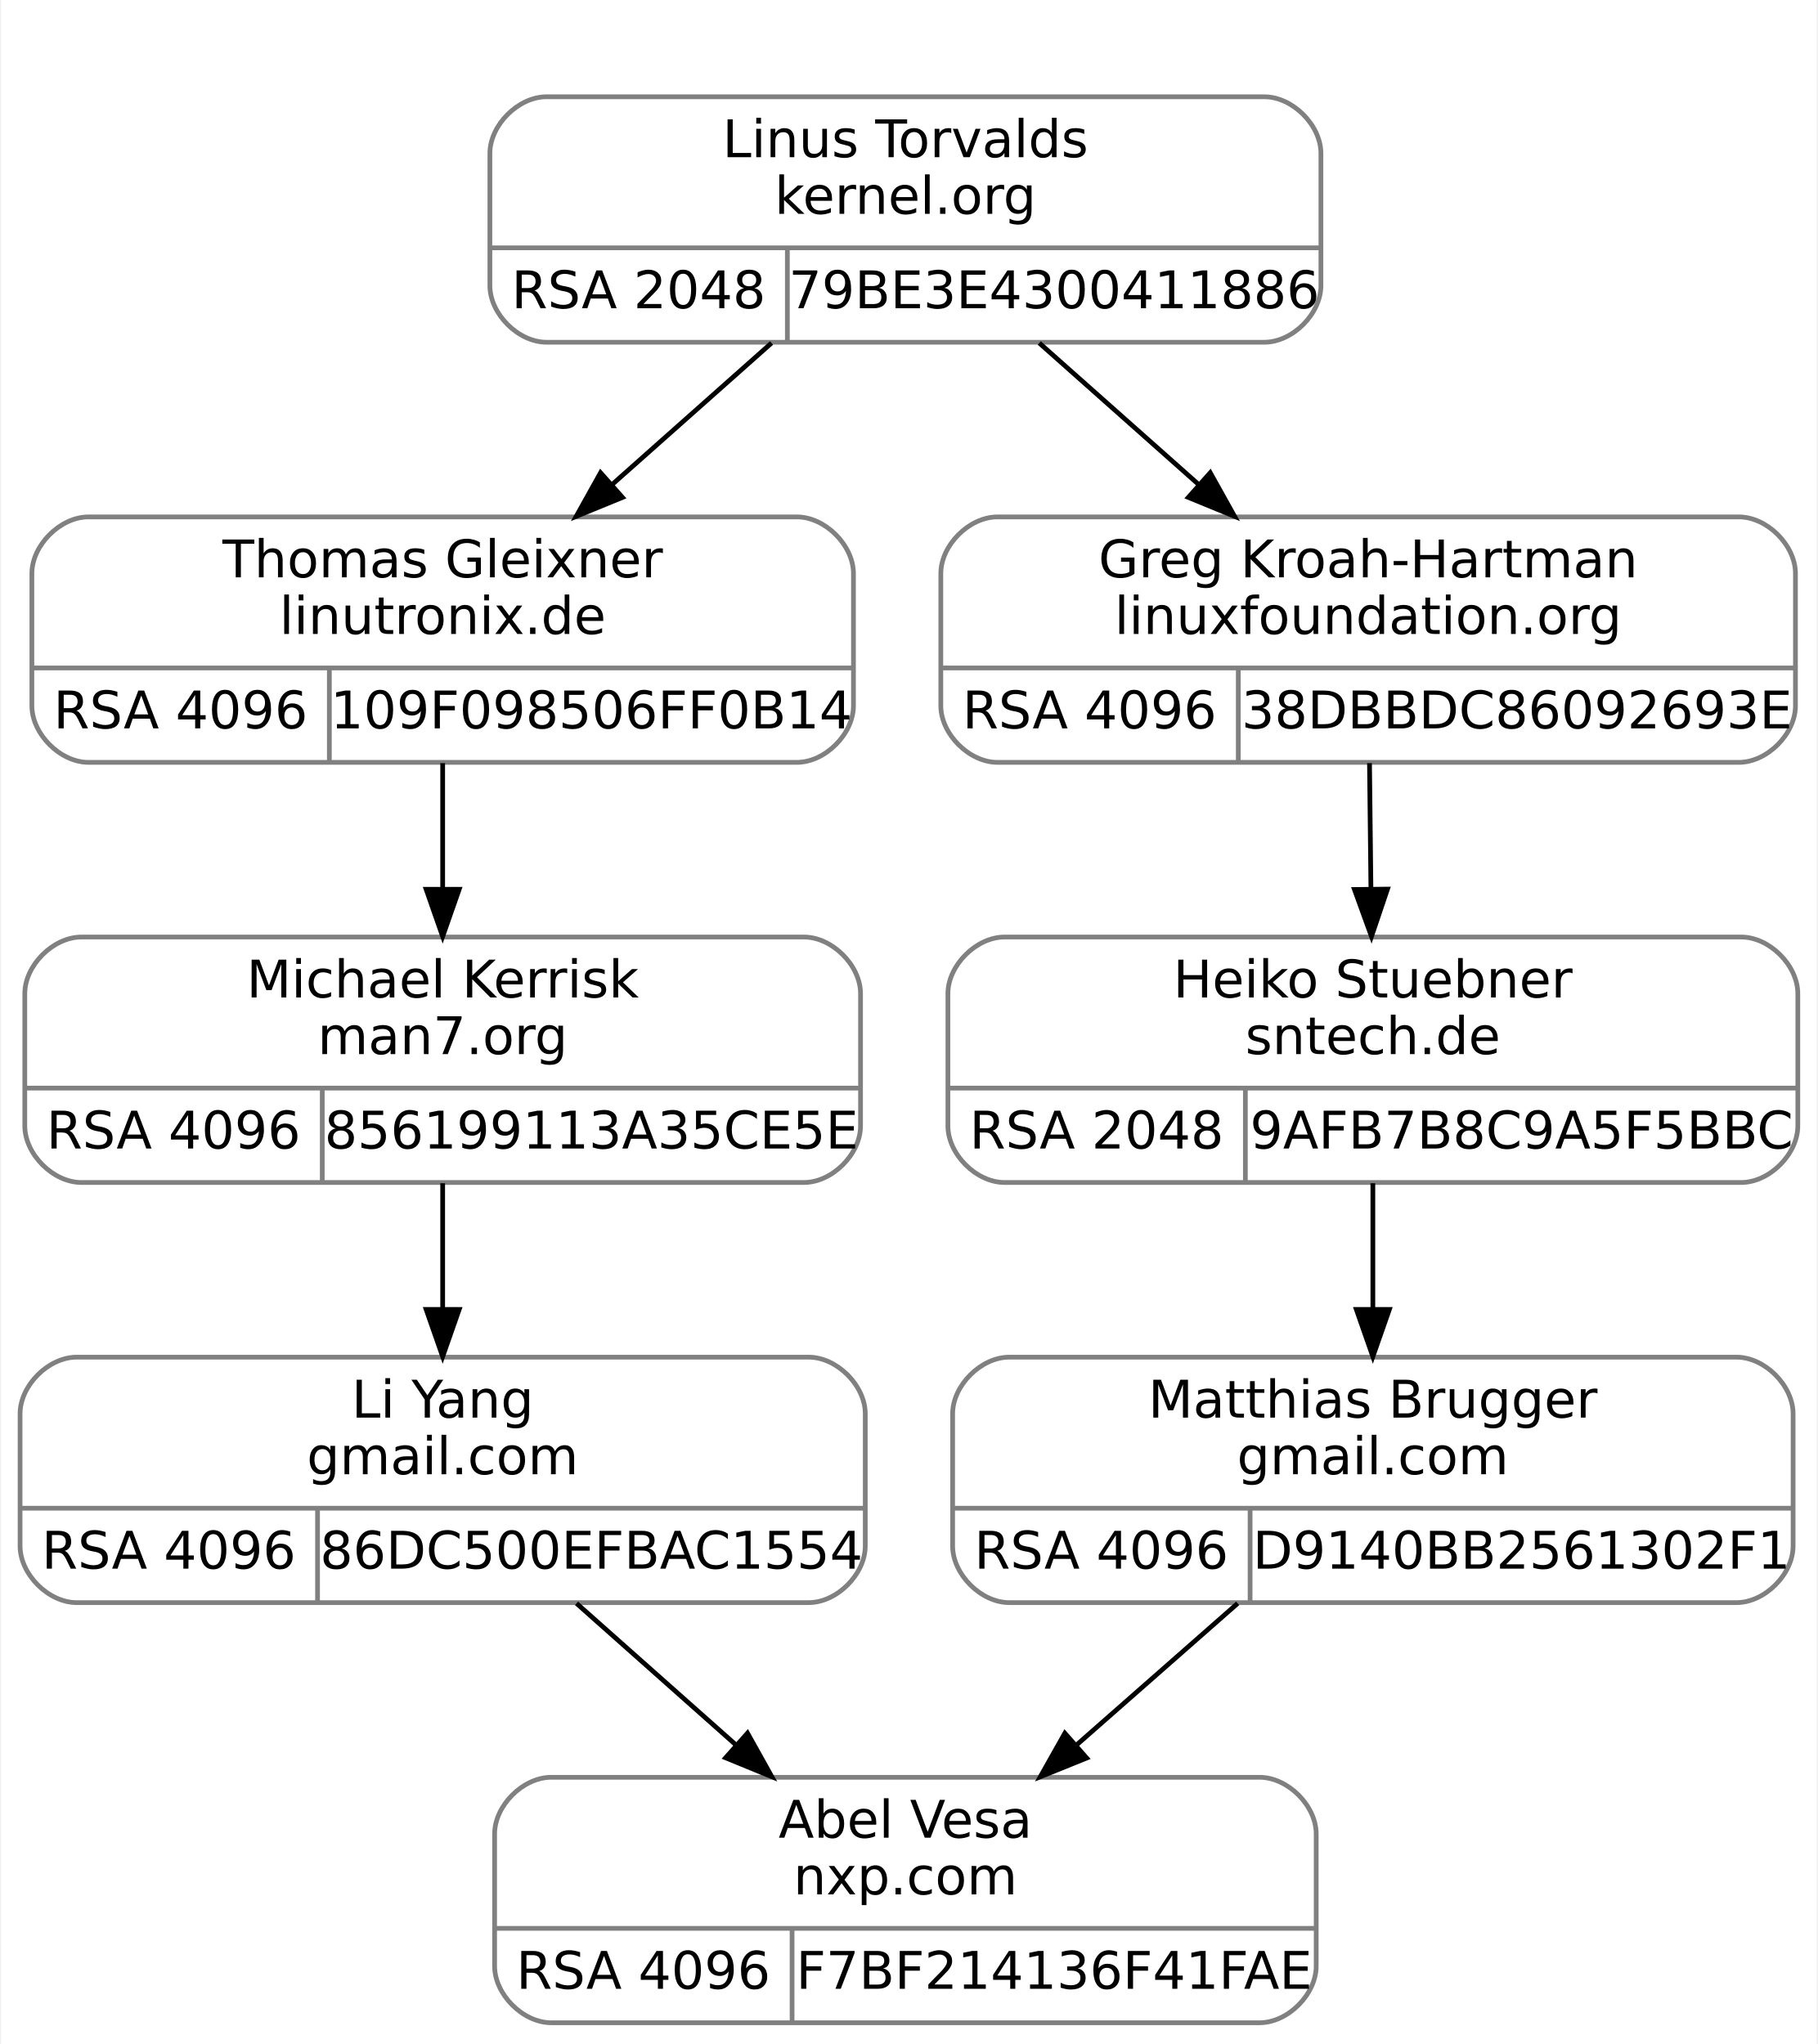
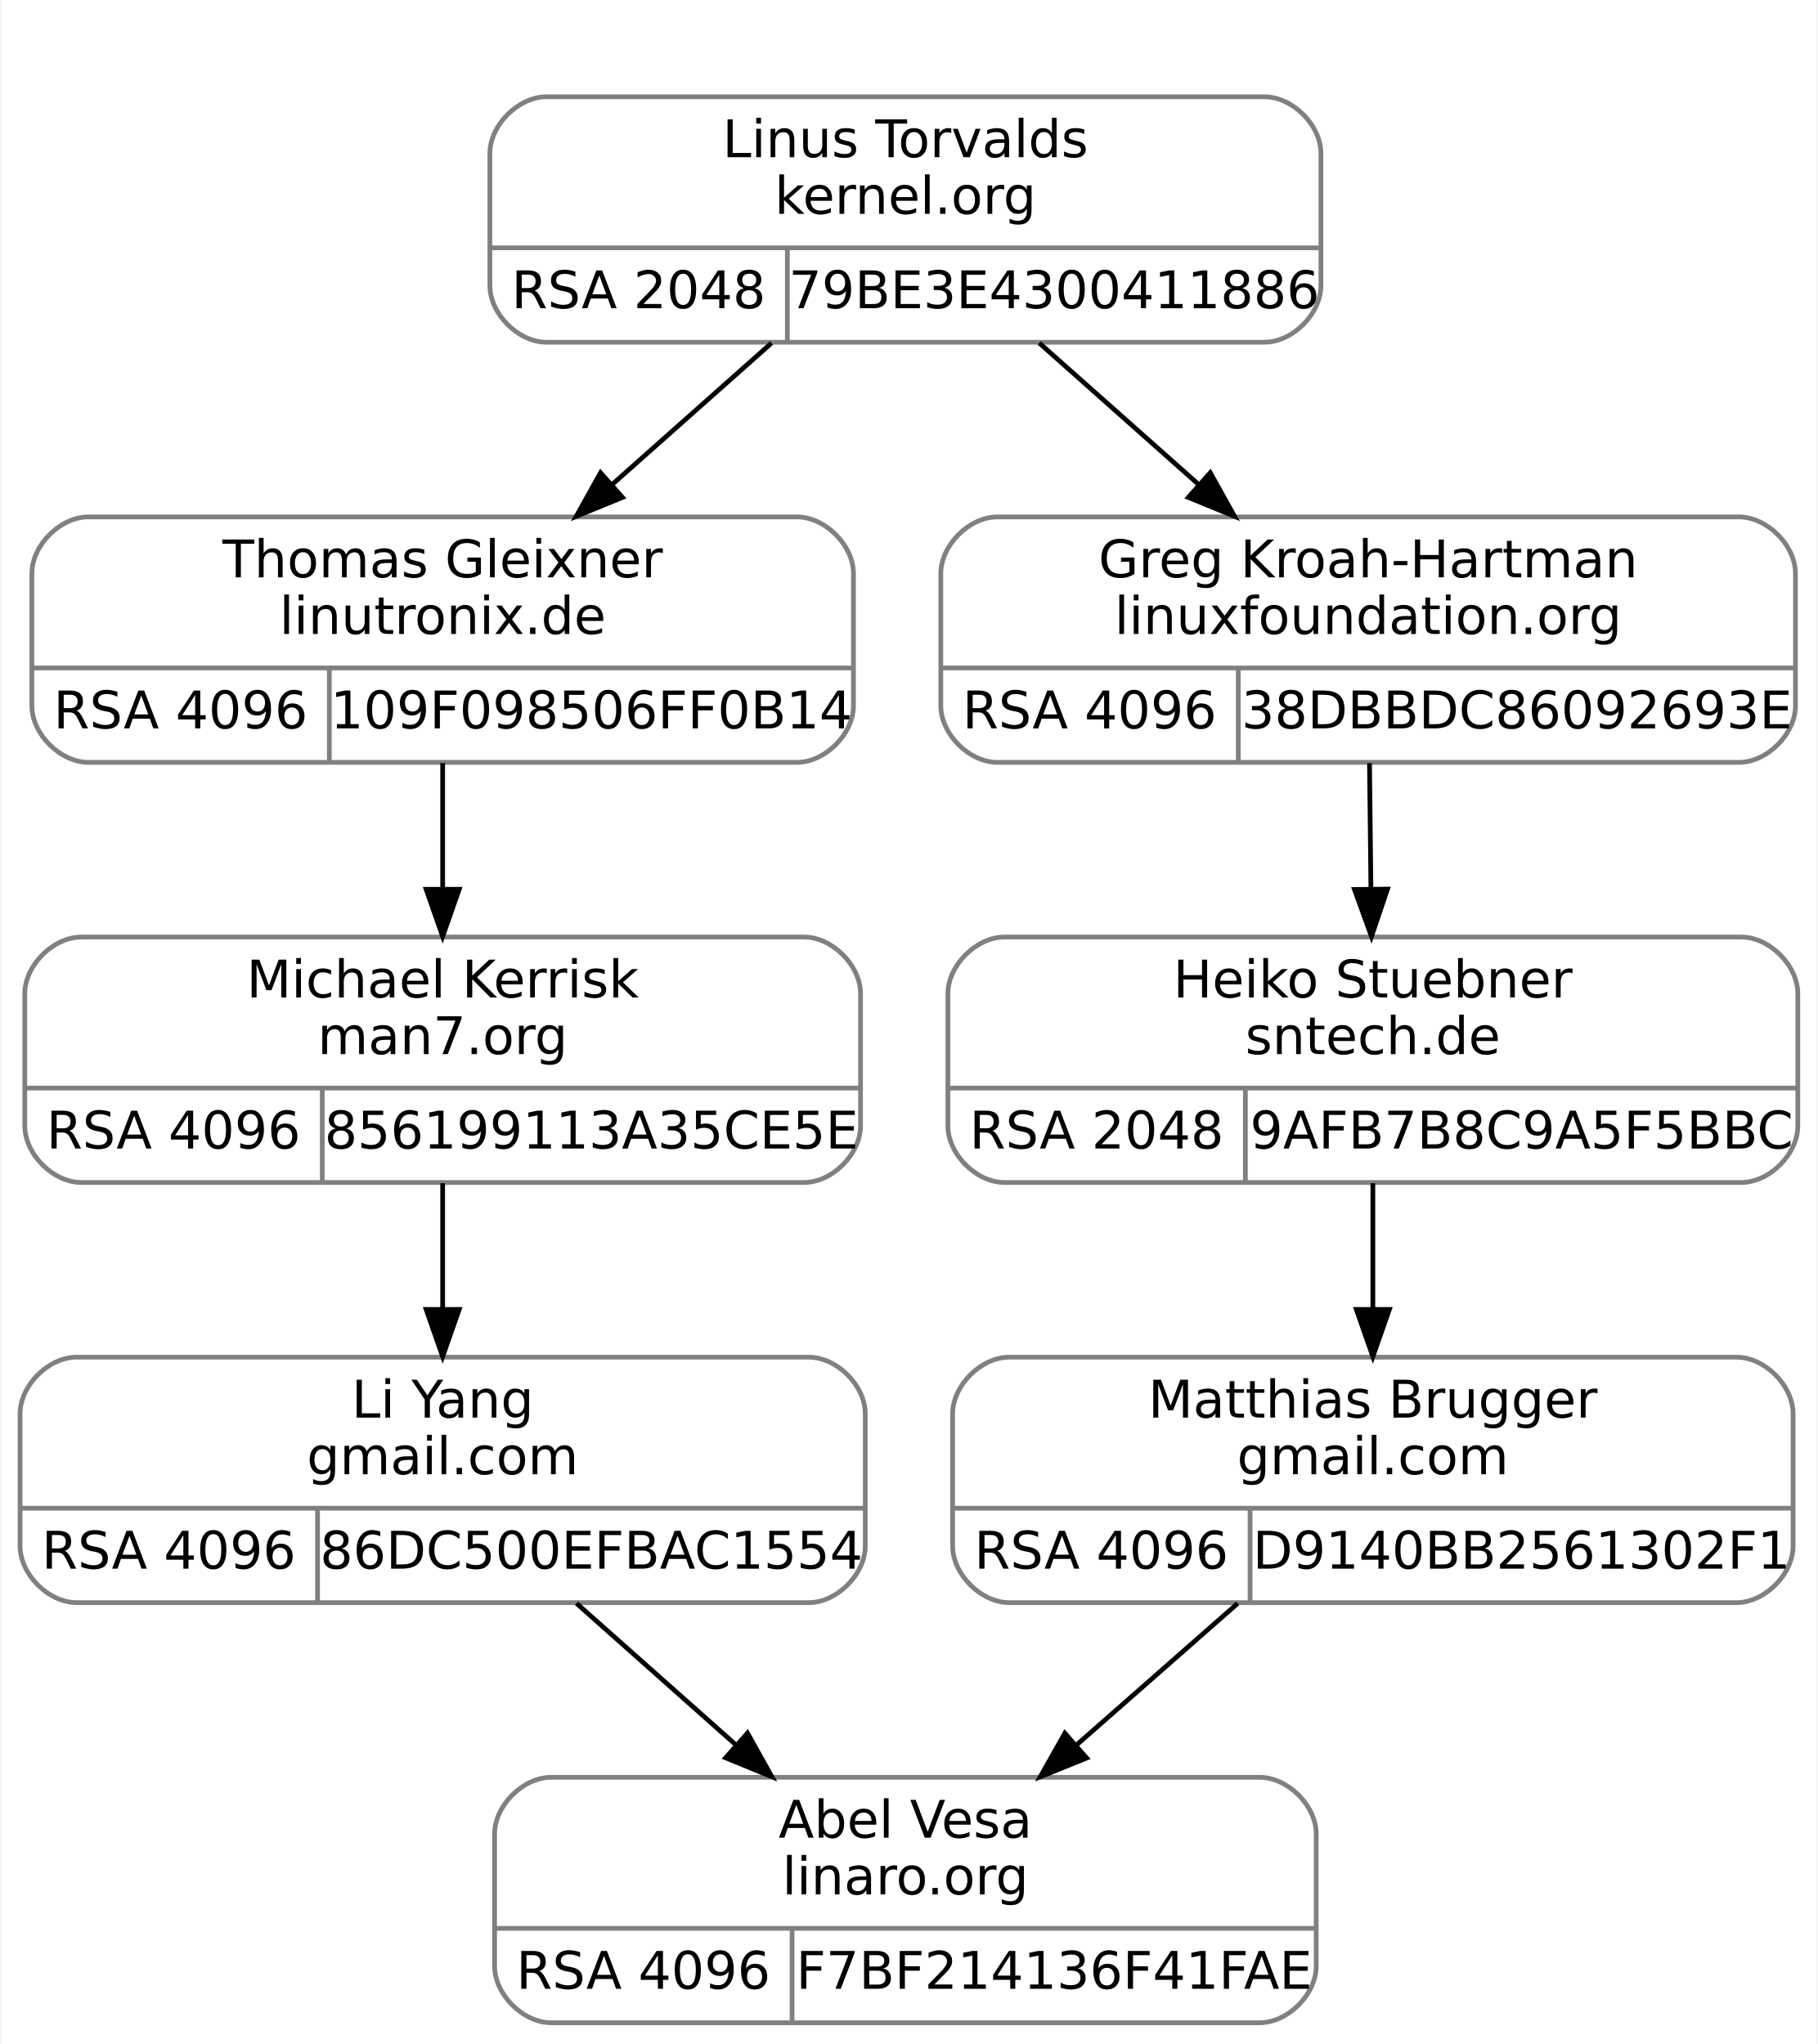
<svg xmlns="http://www.w3.org/2000/svg" width="385pt" height="433pt" viewBox="0.00 0.00 384.50 433.00">
  <g id="graph0" class="graph" transform="scale(1 1) rotate(0) translate(4 429)">
    <polygon fill="white" stroke="transparent" points="-4,4 -4,-429 380.5,-429 380.5,4 -4,4" />
    <g id="clust1" class="cluster">
      <polygon fill="none" stroke="white" points="91.5,-348 91.5,-417 283.5,-417 283.5,-348 91.5,-348" />
    </g>
    <g id="node1" class="node">
      <path fill="none" stroke="gray" d="M14.5,-267.5C14.5,-267.5 164.5,-267.5 164.5,-267.5 170.5,-267.5 176.5,-273.5 176.5,-279.5 176.5,-279.5 176.5,-307.5 176.5,-307.5 176.5,-313.5 170.5,-319.5 164.5,-319.5 164.5,-319.5 14.5,-319.5 14.5,-319.5 8.5,-319.5 2.5,-313.5 2.5,-307.5 2.5,-307.5 2.5,-279.5 2.5,-279.5 2.5,-273.5 8.5,-267.5 14.5,-267.5" />
      <text text-anchor="middle" x="89.5" y="-306.7" font-family="droid sans,dejavu sans,helvetica" font-size="11.00">Thomas Gleixner</text>
      <text text-anchor="middle" x="89.5" y="-294.7" font-family="droid sans,dejavu sans,helvetica" font-size="11.00">linutronix.de</text>
      <polyline fill="none" stroke="gray" points="2.5,-287.5 176.5,-287.5 " />
      <text text-anchor="middle" x="34" y="-274.7" font-family="droid sans,dejavu sans,helvetica" font-size="11.00">RSA 4096</text>
      <polyline fill="none" stroke="gray" points="65.5,-267.5 65.5,-287.5 " />
      <text text-anchor="middle" x="121" y="-274.7" font-family="droid sans,dejavu sans,helvetica" font-size="11.00">109F098506FF0B14</text>
    </g>
    <g id="node3" class="node">
      <path fill="none" stroke="gray" d="M13,-178.5C13,-178.5 166,-178.5 166,-178.5 172,-178.5 178,-184.5 178,-190.5 178,-190.5 178,-218.5 178,-218.5 178,-224.5 172,-230.5 166,-230.5 166,-230.5 13,-230.5 13,-230.5 7,-230.5 1,-224.5 1,-218.5 1,-218.5 1,-190.5 1,-190.5 1,-184.5 7,-178.5 13,-178.5" />
      <text text-anchor="middle" x="89.5" y="-217.7" font-family="droid sans,dejavu sans,helvetica" font-size="11.00">Michael Kerrisk</text>
      <text text-anchor="middle" x="89.5" y="-205.7" font-family="droid sans,dejavu sans,helvetica" font-size="11.00">man7.org</text>
      <polyline fill="none" stroke="gray" points="1,-198.5 178,-198.5 " />
      <text text-anchor="middle" x="32.5" y="-185.7" font-family="droid sans,dejavu sans,helvetica" font-size="11.00">RSA 4096</text>
      <polyline fill="none" stroke="gray" points="64,-178.5 64,-198.5 " />
      <text text-anchor="middle" x="121" y="-185.7" font-family="droid sans,dejavu sans,helvetica" font-size="11.00">856199113A35CE5E</text>
    </g>
    <g id="edge2" class="edge">
      <path fill="none" stroke="black" d="M89.5,-267.34C89.5,-259.04 89.5,-249.65 89.5,-240.75" />
      <polygon fill="black" stroke="black" points="93,-240.61 89.5,-230.61 86,-240.61 93,-240.61" />
    </g>
    <g id="node2" class="node">
      <path fill="none" stroke="gray" d="M111.5,-356.5C111.5,-356.5 263.5,-356.5 263.5,-356.5 269.5,-356.5 275.5,-362.5 275.5,-368.5 275.5,-368.5 275.5,-396.5 275.5,-396.5 275.5,-402.5 269.5,-408.5 263.5,-408.5 263.5,-408.5 111.5,-408.5 111.5,-408.5 105.5,-408.5 99.5,-402.5 99.5,-396.5 99.5,-396.5 99.5,-368.5 99.5,-368.5 99.5,-362.5 105.5,-356.5 111.5,-356.5" />
      <text text-anchor="middle" x="187.5" y="-395.7" font-family="droid sans,dejavu sans,helvetica" font-size="11.00">Linus Torvalds</text>
      <text text-anchor="middle" x="187.5" y="-383.7" font-family="droid sans,dejavu sans,helvetica" font-size="11.00">kernel.org</text>
      <polyline fill="none" stroke="gray" points="99.5,-376.5 275.5,-376.5 " />
      <text text-anchor="middle" x="131" y="-363.7" font-family="droid sans,dejavu sans,helvetica" font-size="11.00">RSA 2048</text>
      <polyline fill="none" stroke="gray" points="162.5,-356.5 162.5,-376.5 " />
      <text text-anchor="middle" x="219" y="-363.7" font-family="droid sans,dejavu sans,helvetica" font-size="11.00">79BE3E4300411886</text>
    </g>
    <g id="edge1" class="edge">
      <path fill="none" stroke="black" d="M159.15,-356.34C148.59,-346.96 136.46,-336.19 125.31,-326.29" />
      <polygon fill="black" stroke="black" points="127.58,-323.63 117.78,-319.61 122.94,-328.86 127.58,-323.63" />
    </g>
    <g id="node6" class="node">
      <path fill="none" stroke="gray" d="M207,-267.5C207,-267.5 364,-267.5 364,-267.5 370,-267.5 376,-273.5 376,-279.5 376,-279.5 376,-307.5 376,-307.5 376,-313.5 370,-319.5 364,-319.5 364,-319.5 207,-319.5 207,-319.5 201,-319.5 195,-313.5 195,-307.5 195,-307.5 195,-279.5 195,-279.5 195,-273.5 201,-267.5 207,-267.5" />
      <text text-anchor="middle" x="285.5" y="-306.7" font-family="droid sans,dejavu sans,helvetica" font-size="11.00">Greg Kroah-Hartman</text>
      <text text-anchor="middle" x="285.5" y="-294.7" font-family="droid sans,dejavu sans,helvetica" font-size="11.00">linuxfoundation.org</text>
      <polyline fill="none" stroke="gray" points="195,-287.5 376,-287.5 " />
      <text text-anchor="middle" x="226.5" y="-274.7" font-family="droid sans,dejavu sans,helvetica" font-size="11.00">RSA 4096</text>
      <polyline fill="none" stroke="gray" points="258,-267.5 258,-287.5 " />
      <text text-anchor="middle" x="317" y="-274.7" font-family="droid sans,dejavu sans,helvetica" font-size="11.00">38DBBDC86092693E</text>
    </g>
    <g id="edge5" class="edge">
      <path fill="none" stroke="black" d="M215.85,-356.34C226.41,-346.96 238.54,-336.19 249.69,-326.29" />
      <polygon fill="black" stroke="black" points="252.06,-328.86 257.22,-319.61 247.42,-323.63 252.06,-328.86" />
    </g>
    <g id="node4" class="node">
      <path fill="none" stroke="gray" d="M12,-89.5C12,-89.5 167,-89.5 167,-89.5 173,-89.5 179,-95.5 179,-101.5 179,-101.5 179,-129.5 179,-129.5 179,-135.5 173,-141.5 167,-141.5 167,-141.5 12,-141.5 12,-141.5 6,-141.5 0,-135.5 0,-129.5 0,-129.5 0,-101.5 0,-101.5 0,-95.5 6,-89.5 12,-89.5" />
      <text text-anchor="middle" x="89.5" y="-128.7" font-family="droid sans,dejavu sans,helvetica" font-size="11.00">Li Yang</text>
      <text text-anchor="middle" x="89.5" y="-116.7" font-family="droid sans,dejavu sans,helvetica" font-size="11.00">gmail.com</text>
      <polyline fill="none" stroke="gray" points="0,-109.5 179,-109.5 " />
      <text text-anchor="middle" x="31.5" y="-96.7" font-family="droid sans,dejavu sans,helvetica" font-size="11.00">RSA 4096</text>
      <polyline fill="none" stroke="gray" points="63,-89.5 63,-109.5 " />
      <text text-anchor="middle" x="121" y="-96.7" font-family="droid sans,dejavu sans,helvetica" font-size="11.00">86DC500EFBAC1554</text>
    </g>
    <g id="edge3" class="edge">
      <path fill="none" stroke="black" d="M89.5,-178.34C89.5,-170.04 89.5,-160.65 89.5,-151.75" />
      <polygon fill="black" stroke="black" points="93,-151.61 89.5,-141.61 86,-151.61 93,-151.61" />
    </g>
    <g id="node5" class="node">
      <path fill="none" stroke="gray" d="M112.5,-0.5C112.5,-0.5 262.5,-0.5 262.5,-0.5 268.5,-0.5 274.5,-6.5 274.5,-12.5 274.5,-12.5 274.5,-40.5 274.5,-40.5 274.5,-46.5 268.5,-52.5 262.5,-52.5 262.5,-52.5 112.5,-52.5 112.5,-52.5 106.5,-52.5 100.5,-46.5 100.5,-40.5 100.5,-40.5 100.5,-12.5 100.5,-12.5 100.5,-6.5 106.5,-0.5 112.5,-0.5" />
      <text text-anchor="middle" x="187.5" y="-39.7" font-family="droid sans,dejavu sans,helvetica" font-size="11.00">Abel Vesa</text>
-       <text text-anchor="middle" x="187.5" y="-27.7" font-family="droid sans,dejavu sans,helvetica" font-size="11.00">nxp.com</text>
+       <text text-anchor="middle" x="187.5" y="-27.7" font-family="droid sans,dejavu sans,helvetica" font-size="11.00">linaro.org</text>
      <polyline fill="none" stroke="gray" points="100.5,-20.5 274.5,-20.5 " />
      <text text-anchor="middle" x="132" y="-7.7" font-family="droid sans,dejavu sans,helvetica" font-size="11.00">RSA 4096</text>
      <polyline fill="none" stroke="gray" points="163.5,-0.5 163.5,-20.5 " />
      <text text-anchor="middle" x="219" y="-7.7" font-family="droid sans,dejavu sans,helvetica" font-size="11.00">F7BF214136F41FAE</text>
    </g>
    <g id="edge4" class="edge">
      <path fill="none" stroke="black" d="M117.85,-89.34C128.41,-79.96 140.54,-69.19 151.69,-59.29" />
      <polygon fill="black" stroke="black" points="154.06,-61.86 159.22,-52.61 149.42,-56.63 154.06,-61.86" />
    </g>
    <g id="node7" class="node">
      <path fill="none" stroke="gray" d="M208.5,-178.5C208.5,-178.5 364.5,-178.5 364.5,-178.5 370.5,-178.5 376.5,-184.5 376.5,-190.5 376.5,-190.5 376.5,-218.5 376.5,-218.5 376.5,-224.5 370.5,-230.5 364.5,-230.5 364.5,-230.5 208.5,-230.5 208.5,-230.5 202.5,-230.5 196.5,-224.5 196.5,-218.5 196.5,-218.5 196.5,-190.5 196.5,-190.5 196.5,-184.5 202.5,-178.5 208.5,-178.5" />
      <text text-anchor="middle" x="286.5" y="-217.7" font-family="droid sans,dejavu sans,helvetica" font-size="11.00">Heiko Stuebner</text>
      <text text-anchor="middle" x="286.5" y="-205.7" font-family="droid sans,dejavu sans,helvetica" font-size="11.00">sntech.de</text>
      <polyline fill="none" stroke="gray" points="196.5,-198.5 376.5,-198.5 " />
      <text text-anchor="middle" x="228" y="-185.7" font-family="droid sans,dejavu sans,helvetica" font-size="11.00">RSA 2048</text>
      <polyline fill="none" stroke="gray" points="259.5,-178.5 259.5,-198.5 " />
      <text text-anchor="middle" x="318" y="-185.7" font-family="droid sans,dejavu sans,helvetica" font-size="11.00">9AFB7B8C9A5F5BBC</text>
    </g>
    <g id="edge6" class="edge">
      <path fill="none" stroke="black" d="M285.79,-267.34C285.88,-259.04 285.99,-249.65 286.09,-240.75" />
      <polygon fill="black" stroke="black" points="289.6,-240.65 286.21,-230.61 282.6,-240.57 289.6,-240.65" />
    </g>
    <g id="node8" class="node">
      <path fill="none" stroke="gray" d="M209.5,-89.5C209.5,-89.5 363.5,-89.5 363.5,-89.5 369.5,-89.5 375.5,-95.5 375.5,-101.5 375.5,-101.5 375.5,-129.5 375.5,-129.5 375.5,-135.5 369.5,-141.5 363.5,-141.5 363.5,-141.5 209.5,-141.5 209.5,-141.5 203.5,-141.5 197.5,-135.5 197.5,-129.5 197.5,-129.5 197.5,-101.5 197.5,-101.5 197.5,-95.5 203.5,-89.5 209.5,-89.5" />
      <text text-anchor="middle" x="286.5" y="-128.7" font-family="droid sans,dejavu sans,helvetica" font-size="11.00">Matthias Brugger</text>
      <text text-anchor="middle" x="286.5" y="-116.7" font-family="droid sans,dejavu sans,helvetica" font-size="11.00">gmail.com</text>
      <polyline fill="none" stroke="gray" points="197.5,-109.5 375.5,-109.5 " />
      <text text-anchor="middle" x="229" y="-96.7" font-family="droid sans,dejavu sans,helvetica" font-size="11.00">RSA 4096</text>
      <polyline fill="none" stroke="gray" points="260.5,-89.5 260.5,-109.5 " />
      <text text-anchor="middle" x="318" y="-96.7" font-family="droid sans,dejavu sans,helvetica" font-size="11.00">D9140BB2561302F1</text>
    </g>
    <g id="edge7" class="edge">
      <path fill="none" stroke="black" d="M286.5,-178.34C286.5,-170.04 286.5,-160.65 286.5,-151.75" />
      <polygon fill="black" stroke="black" points="290,-151.61 286.5,-141.61 283,-151.61 290,-151.61" />
    </g>
    <g id="edge8" class="edge">
      <path fill="none" stroke="black" d="M257.87,-89.34C247.19,-79.96 234.94,-69.19 223.68,-59.29" />
      <polygon fill="black" stroke="black" points="225.89,-56.58 216.07,-52.61 221.27,-61.84 225.89,-56.58" />
    </g>
  </g>
</svg>
